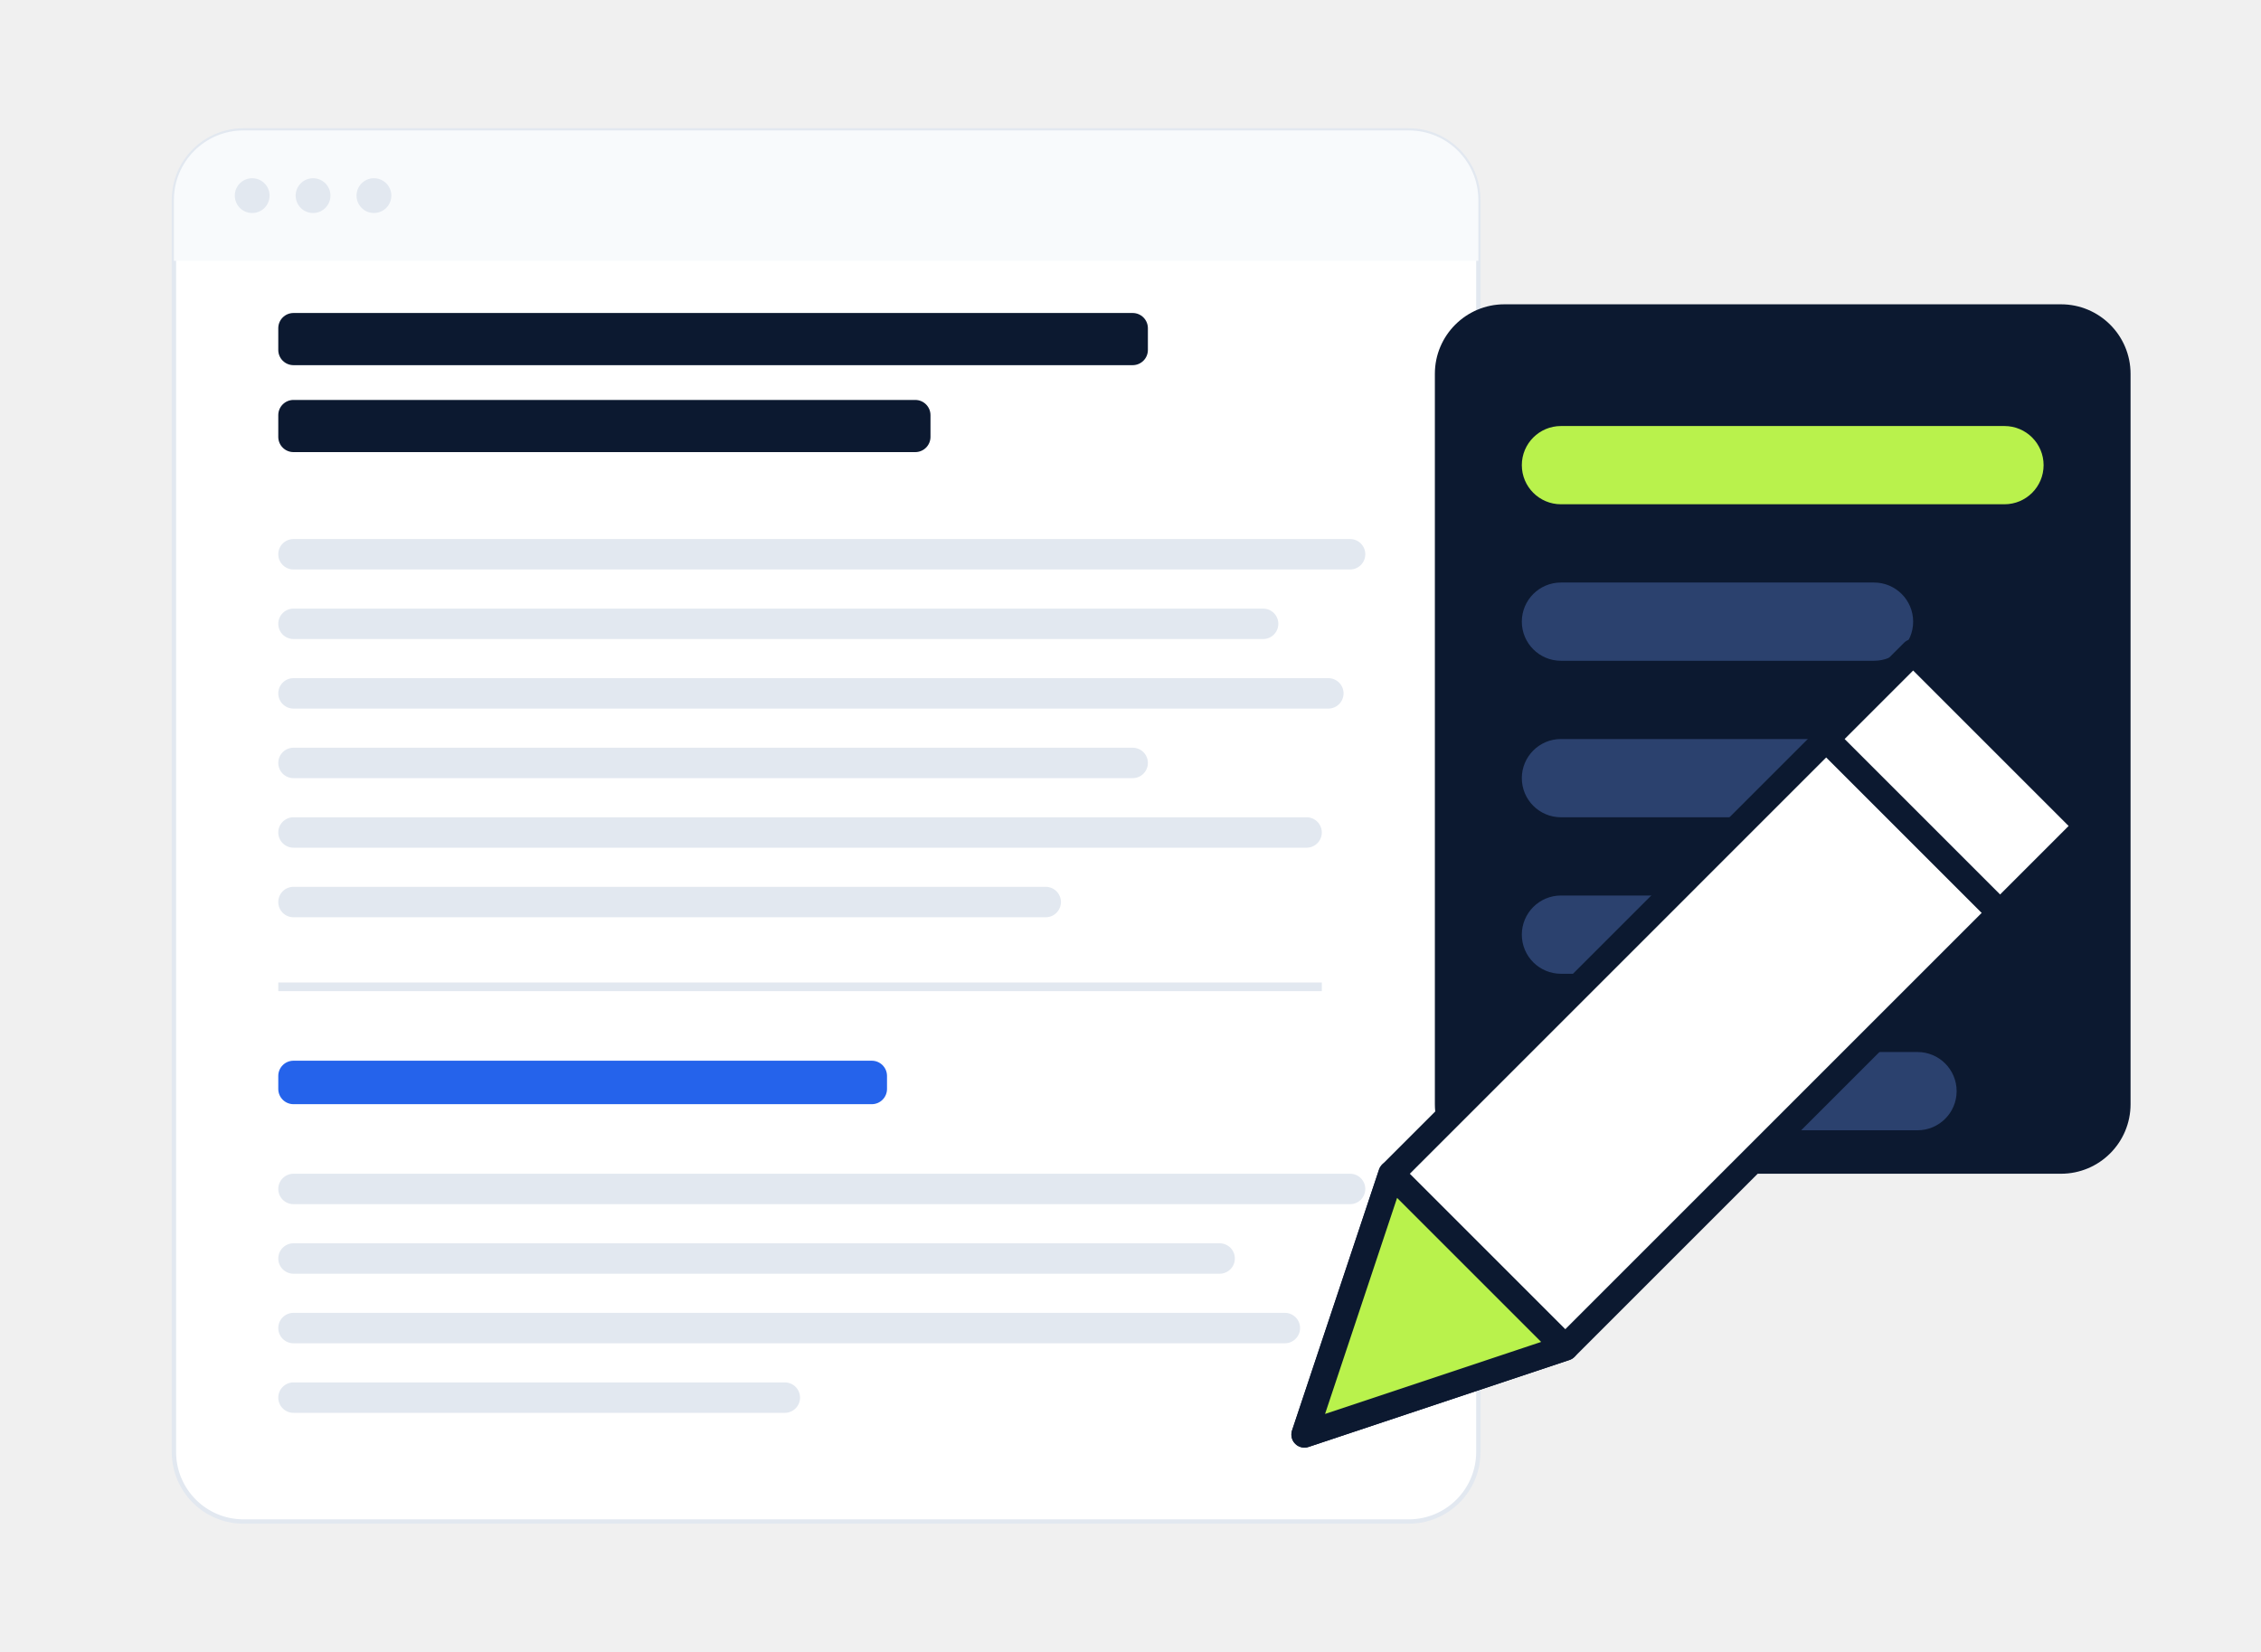
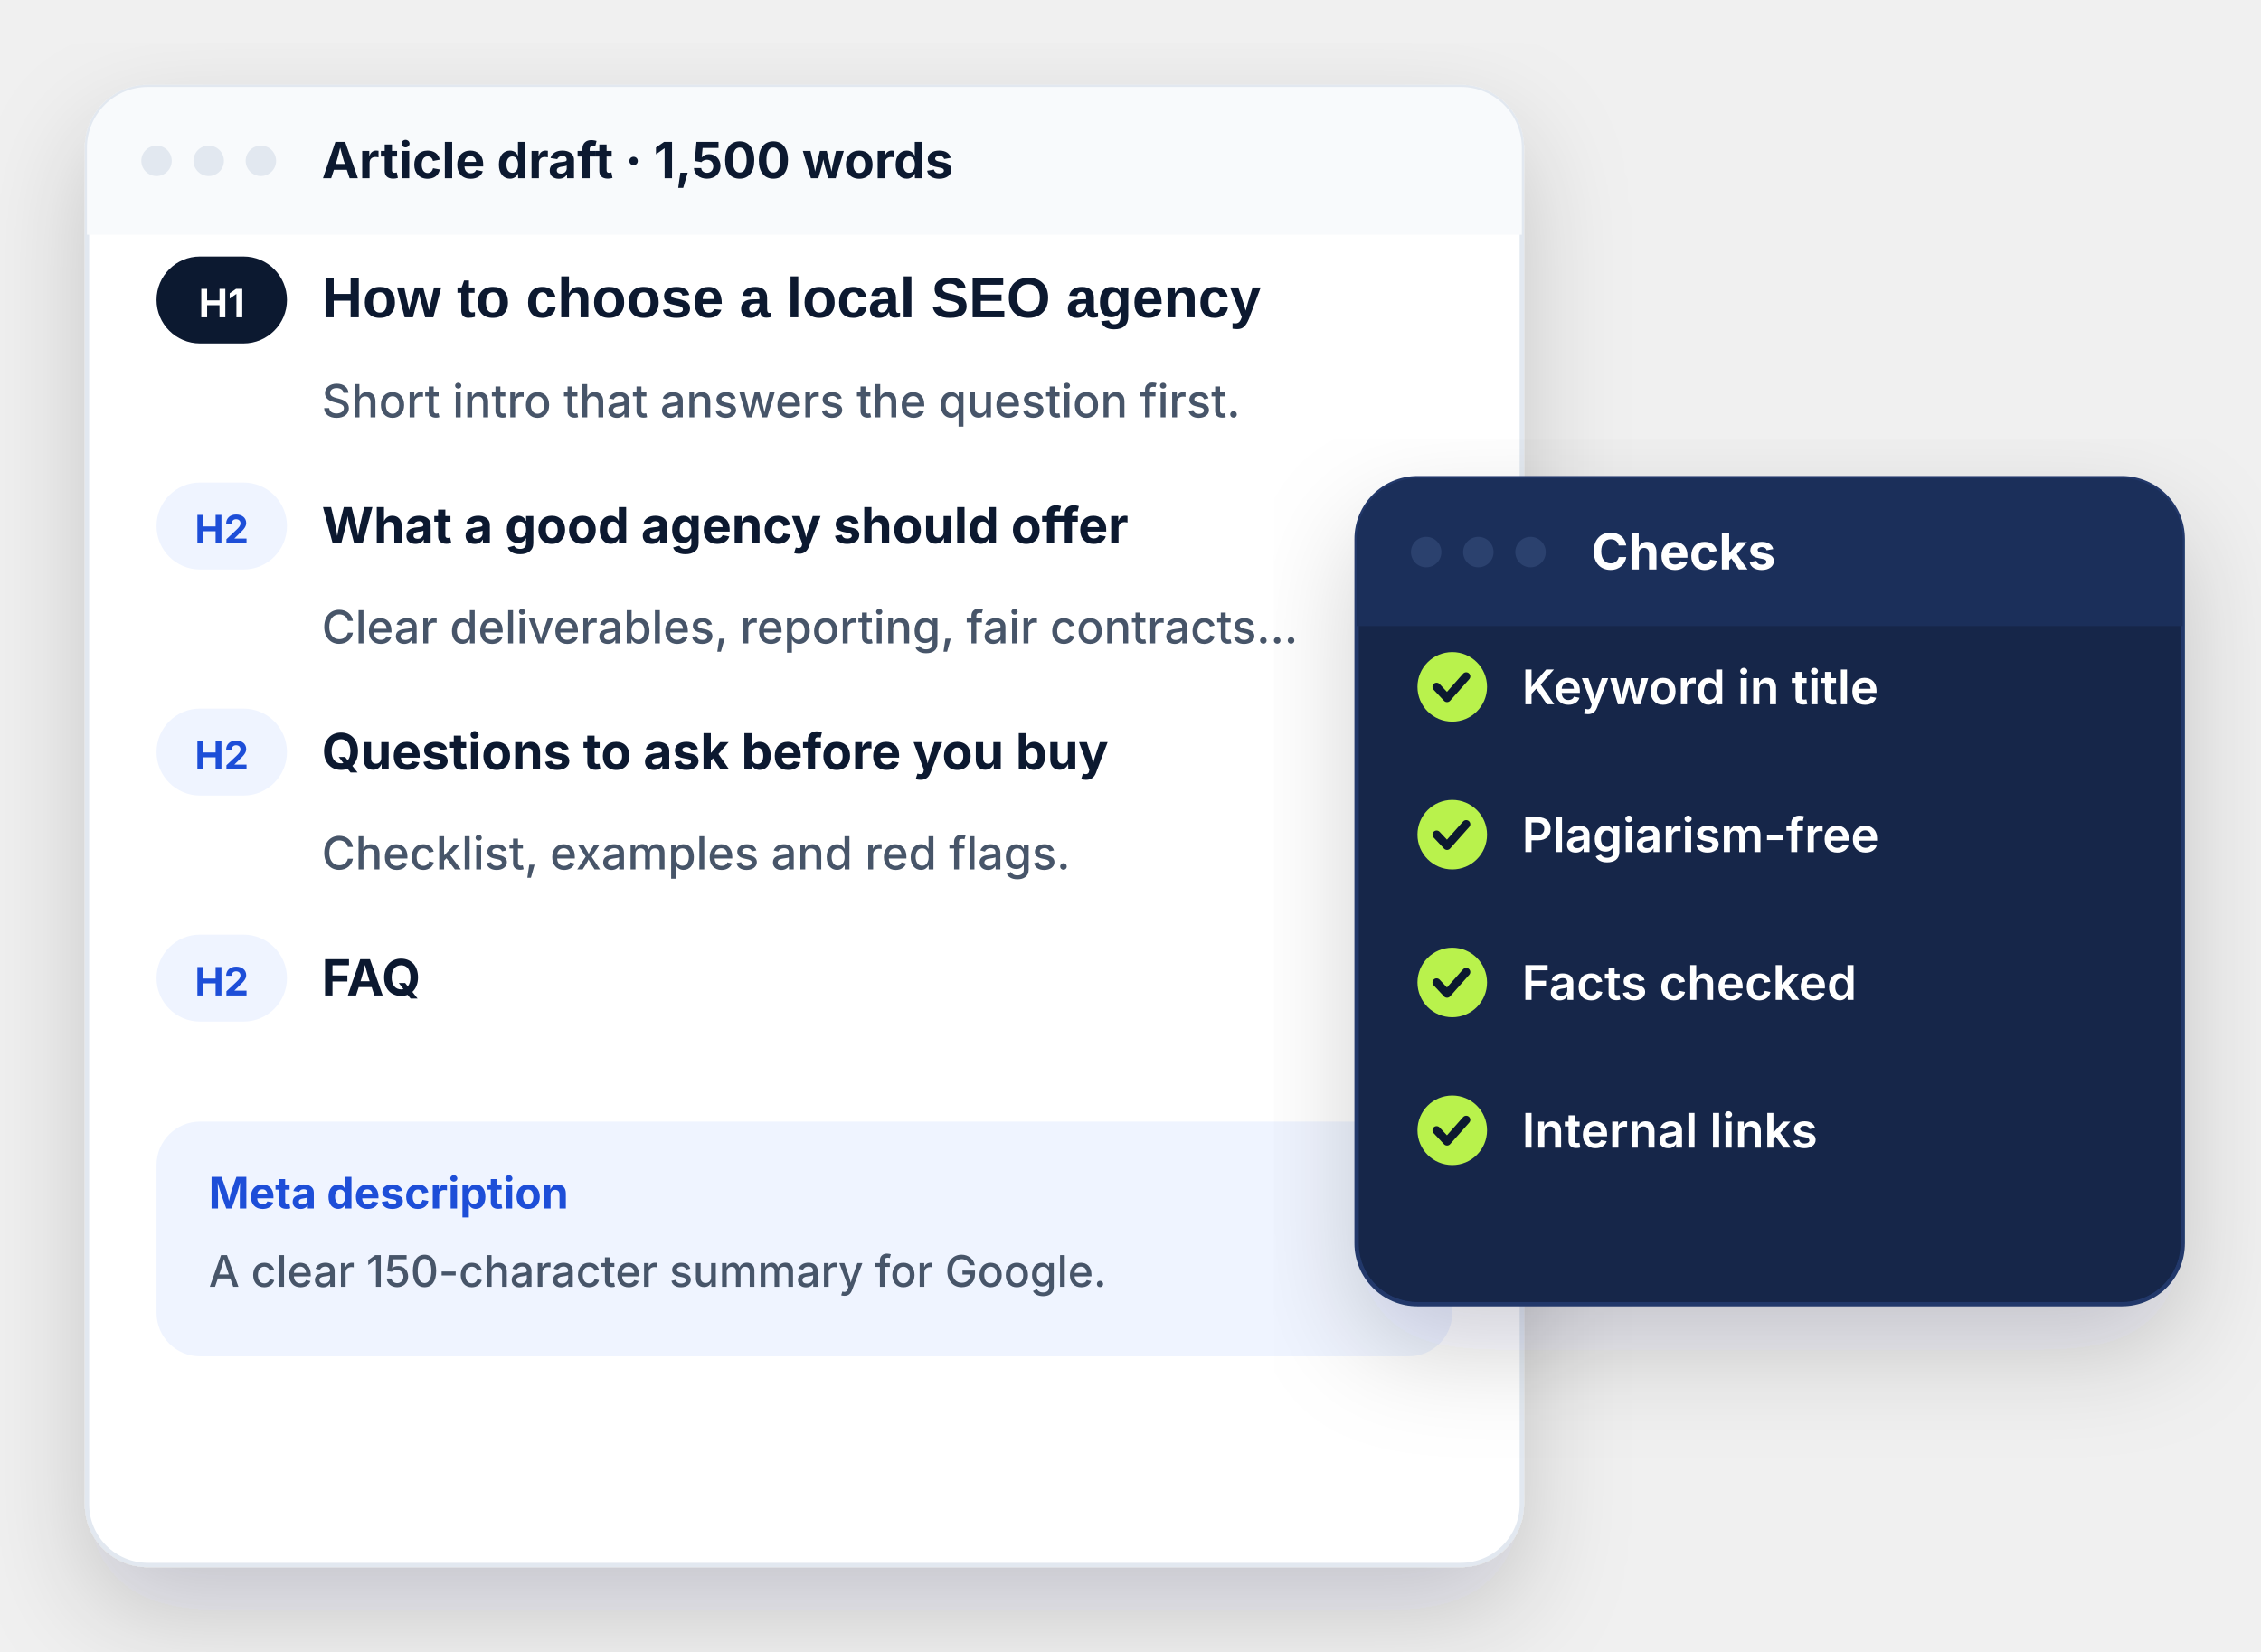
<svg xmlns="http://www.w3.org/2000/svg" viewBox="0 0 520 380" role="img" aria-labelledby="t">
-   <rect x="0" y="0" width="520" height="380" rx="24" fill="#13254A" opacity="0" />
-   <g>
-     <rect x="40" y="30" width="300" height="320" rx="16" fill="#FFFFFF" stroke="#E2E8F0" />
-     <path d="M40 46 a16 16 0 0 1 16 -16 h268 a16 16 0 0 1 16 16 v14 h-300 z" fill="#F8FAFC" />
-     <circle cx="58" cy="45" r="4" fill="#E2E8F0" />
-     <circle cx="72" cy="45" r="4" fill="#E2E8F0" />
-     <circle cx="86" cy="45" r="4" fill="#E2E8F0" />
-     <rect x="64" y="72" width="200" height="12" rx="3.5" fill="#0C1930" />
-     <rect x="64" y="92" width="150" height="12" rx="3.5" fill="#0C1930" />
-     <rect x="64" y="124" width="250" height="7" rx="3.5" fill="#E2E8F0" />
-     <rect x="64" y="140" width="230" height="7" rx="3.5" fill="#E2E8F0" />
-     <rect x="64" y="156" width="245" height="7" rx="3.5" fill="#E2E8F0" />
-     <rect x="64" y="172" width="200" height="7" rx="3.5" fill="#E2E8F0" />
-     <rect x="64" y="188" width="240" height="7" rx="3.5" fill="#E2E8F0" />
-     <rect x="64" y="204" width="180" height="7" rx="3.5" fill="#E2E8F0" />
-     <rect x="64" y="226" width="240" height="2" fill="#E2E8F0" />
-     <rect x="64" y="244" width="140" height="10" rx="3.5" fill="#2563EB" />
-     <rect x="64" y="270" width="250" height="7" rx="3.5" fill="#E2E8F0" />
-     <rect x="64" y="286" width="220" height="7" rx="3.5" fill="#E2E8F0" />
-     <rect x="64" y="302" width="235" height="7" rx="3.5" fill="#E2E8F0" />
-     <rect x="64" y="318" width="120" height="7" rx="3.5" fill="#E2E8F0" />
+   <defs>
+     <filter id="sh" x="-10%" y="-10%" width="120%" height="130%">
+       <feDropShadow dx="0" dy="10" stdDeviation="12" flood-color="#0C1930" flood-opacity=".18" />
+     </filter>
+   </defs>
+   <g filter="url(#sh)">
+     <rect x="20" y="20" width="330" height="340" rx="14" fill="#FFFFFF" stroke="#E2E8F0" />
  </g>
-   <g transform="translate(330 70)">
-     <rect x="0" y="0" width="160" height="200" rx="16" fill="#0C1930" />
-     <rect x="20" y="28" width="120" height="18" rx="9" fill="#B9F24C" />
-     <rect x="20" y="64" width="90" height="18" rx="9" fill="#2B416E" />
-     <rect x="20" y="100" width="110" height="18" rx="9" fill="#2B416E" />
-     <rect x="20" y="136" width="70" height="18" rx="9" fill="#2B416E" />
-     <rect x="20" y="172" width="100" height="18" rx="9" fill="#2B416E" />
+   <path d="M20 34 a14 14 0 0 1 14 -14 h302 a14 14 0 0 1 14 14 v20 h-330 z" fill="#F8FAFC" />
+   <circle cx="36" cy="37" r="3.5" fill="#E2E8F0" />
+   <circle cx="48" cy="37" r="3.5" fill="#E2E8F0" />
+   <circle cx="60" cy="37" r="3.5" fill="#E2E8F0" />
+   <text x="74" y="41" font-family="Inter, 'Segoe UI', Arial, Helvetica, sans-serif" font-size="11.5" font-weight="700" fill="#0C1930" text-anchor="start">Article draft · 1,500 words</text>
+   <rect x="36" y="59" width="30" height="20" rx="10" fill="#0C1930" />
+   <text x="51.0" y="73" font-family="Inter, 'Segoe UI', Arial, Helvetica, sans-serif" font-size="9" font-weight="700" fill="#FFFFFF" text-anchor="middle">H1</text>
+   <text x="74" y="73" font-family="Manrope, 'Segoe UI', Arial, Helvetica, sans-serif" font-size="13" font-weight="800" fill="#0C1930" text-anchor="start">How to choose a local SEO agency</text>
+   <text x="74" y="96" font-family="Inter, 'Segoe UI', Arial, Helvetica, sans-serif" font-size="10.5" font-weight="500" fill="#475569" text-anchor="start">Short intro that answers the question first.</text>
+   <rect x="36" y="111" width="30" height="20" rx="10" fill="#EFF4FF" />
+   <text x="51.0" y="125" font-family="Inter, 'Segoe UI', Arial, Helvetica, sans-serif" font-size="9" font-weight="700" fill="#1D4ED8" text-anchor="middle">H2</text>
+   <text x="74" y="125" font-family="Inter, 'Segoe UI', Arial, Helvetica, sans-serif" font-size="11.5" font-weight="700" fill="#0C1930" text-anchor="start">What a good agency should offer</text>
+   <text x="74" y="148" font-family="Inter, 'Segoe UI', Arial, Helvetica, sans-serif" font-size="10.5" font-weight="500" fill="#475569" text-anchor="start">Clear deliverables, reporting, fair contracts…</text>
+   <rect x="36" y="163" width="30" height="20" rx="10" fill="#EFF4FF" />
+   <text x="51.0" y="177" font-family="Inter, 'Segoe UI', Arial, Helvetica, sans-serif" font-size="9" font-weight="700" fill="#1D4ED8" text-anchor="middle">H2</text>
+   <text x="74" y="177" font-family="Inter, 'Segoe UI', Arial, Helvetica, sans-serif" font-size="11.5" font-weight="700" fill="#0C1930" text-anchor="start">Questions to ask before you buy</text>
+   <text x="74" y="200" font-family="Inter, 'Segoe UI', Arial, Helvetica, sans-serif" font-size="10.5" font-weight="500" fill="#475569" text-anchor="start">Checklist, examples and red flags.</text>
+   <rect x="36" y="215" width="30" height="20" rx="10" fill="#EFF4FF" />
+   <text x="51.0" y="229" font-family="Inter, 'Segoe UI', Arial, Helvetica, sans-serif" font-size="9" font-weight="700" fill="#1D4ED8" text-anchor="middle">H2</text>
+   <text x="74" y="229" font-family="Inter, 'Segoe UI', Arial, Helvetica, sans-serif" font-size="11.5" font-weight="700" fill="#0C1930" text-anchor="start">FAQ</text>
+   <rect x="36" y="258" width="298" height="54" rx="10" fill="#EFF4FF" />
+   <text x="48" y="278" font-family="Inter, 'Segoe UI', Arial, Helvetica, sans-serif" font-size="10" font-weight="700" fill="#1D4ED8" text-anchor="start">Meta description</text>
+   <text x="48" y="296" font-family="Inter, 'Segoe UI', Arial, Helvetica, sans-serif" font-size="10" font-weight="500" fill="#475569" text-anchor="start">A clear 150-character summary for Google.</text>
+   <g filter="url(#sh)">
+     <rect x="312" y="110" width="190" height="190" rx="14" fill="#13254A" stroke="#24396A" />
  </g>
-   <path d="M300 330l20-60 120-120 40 40-120 120z" fill="#FFFFFF" stroke="#0C1930" stroke-width="6" stroke-linejoin="round" />
-   <path d="M420 170l40 40" stroke="#0C1930" stroke-width="6" />
-   <path d="M300 330l20-60 40 40z" fill="#B9F24C" stroke="#0C1930" stroke-width="6" stroke-linejoin="round" />
+   <path d="M312 124 a14 14 0 0 1 14 -14 h162 a14 14 0 0 1 14 14 v20 h-190 z" fill="#1B2F5A" />
+   <circle cx="328" cy="127" r="3.5" fill="#2B416E" />
+   <circle cx="340" cy="127" r="3.5" fill="#2B416E" />
+   <circle cx="352" cy="127" r="3.5" fill="#2B416E" />
+   <text x="366" y="131" font-family="Inter, 'Segoe UI', Arial, Helvetica, sans-serif" font-size="11.5" font-weight="700" fill="#FFFFFF" text-anchor="start">Checks</text>
+   <circle cx="334" cy="158" r="8" fill="#B9F24C" />
+   <path d="M330.4 158l2.4 2.56 4.4 -4.96" fill="none" stroke="#0C1930" stroke-width="1.9" stroke-linecap="round" stroke-linejoin="round" />
+   <text x="350" y="162" font-family="Inter, 'Segoe UI', Arial, Helvetica, sans-serif" font-size="11" font-weight="600" fill="#FFFFFF" text-anchor="start">Keyword in title</text>
+   <circle cx="334" cy="192" r="8" fill="#B9F24C" />
+   <path d="M330.4 192l2.4 2.56 4.4 -4.96" fill="none" stroke="#0C1930" stroke-width="1.9" stroke-linecap="round" stroke-linejoin="round" />
+   <text x="350" y="196" font-family="Inter, 'Segoe UI', Arial, Helvetica, sans-serif" font-size="11" font-weight="600" fill="#FFFFFF" text-anchor="start">Plagiarism-free</text>
+   <circle cx="334" cy="226" r="8" fill="#B9F24C" />
+   <path d="M330.4 226l2.4 2.56 4.4 -4.96" fill="none" stroke="#0C1930" stroke-width="1.9" stroke-linecap="round" stroke-linejoin="round" />
+   <text x="350" y="230" font-family="Inter, 'Segoe UI', Arial, Helvetica, sans-serif" font-size="11" font-weight="600" fill="#FFFFFF" text-anchor="start">Facts checked</text>
+   <circle cx="334" cy="260" r="8" fill="#B9F24C" />
+   <path d="M330.4 260l2.4 2.56 4.4 -4.96" fill="none" stroke="#0C1930" stroke-width="1.9" stroke-linecap="round" stroke-linejoin="round" />
+   <text x="350" y="264" font-family="Inter, 'Segoe UI', Arial, Helvetica, sans-serif" font-size="11" font-weight="600" fill="#FFFFFF" text-anchor="start">Internal links</text>
</svg>
